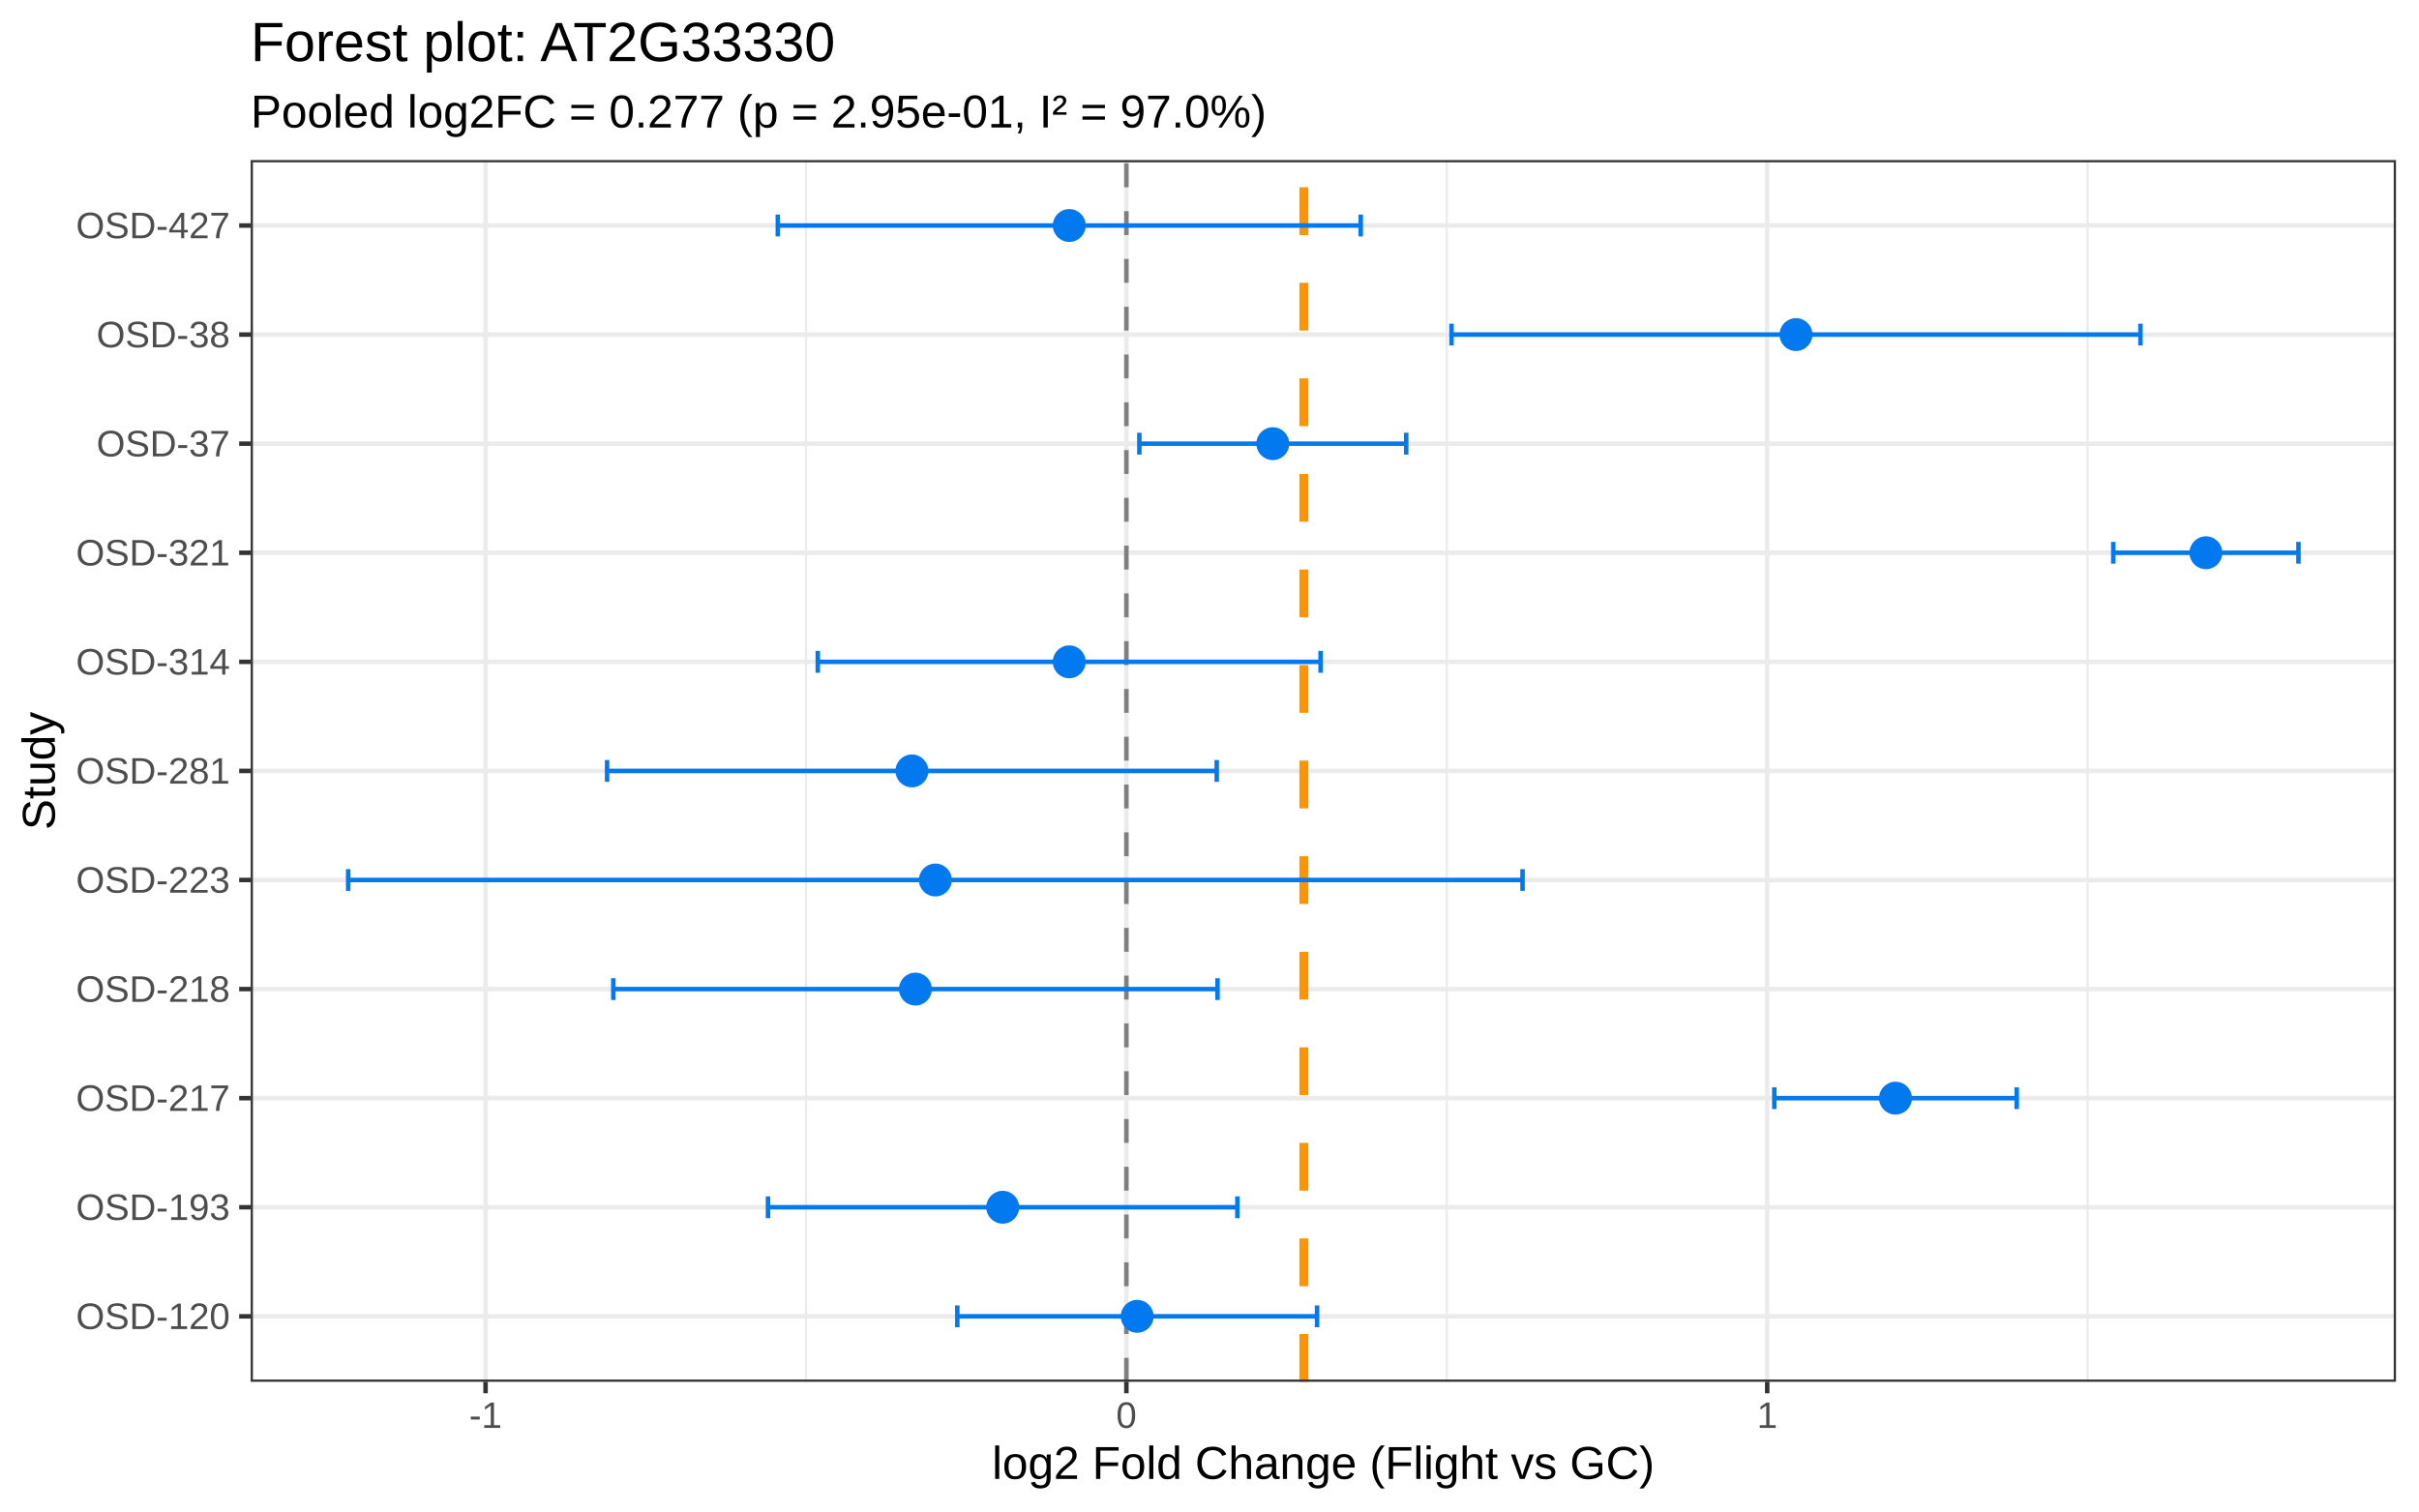
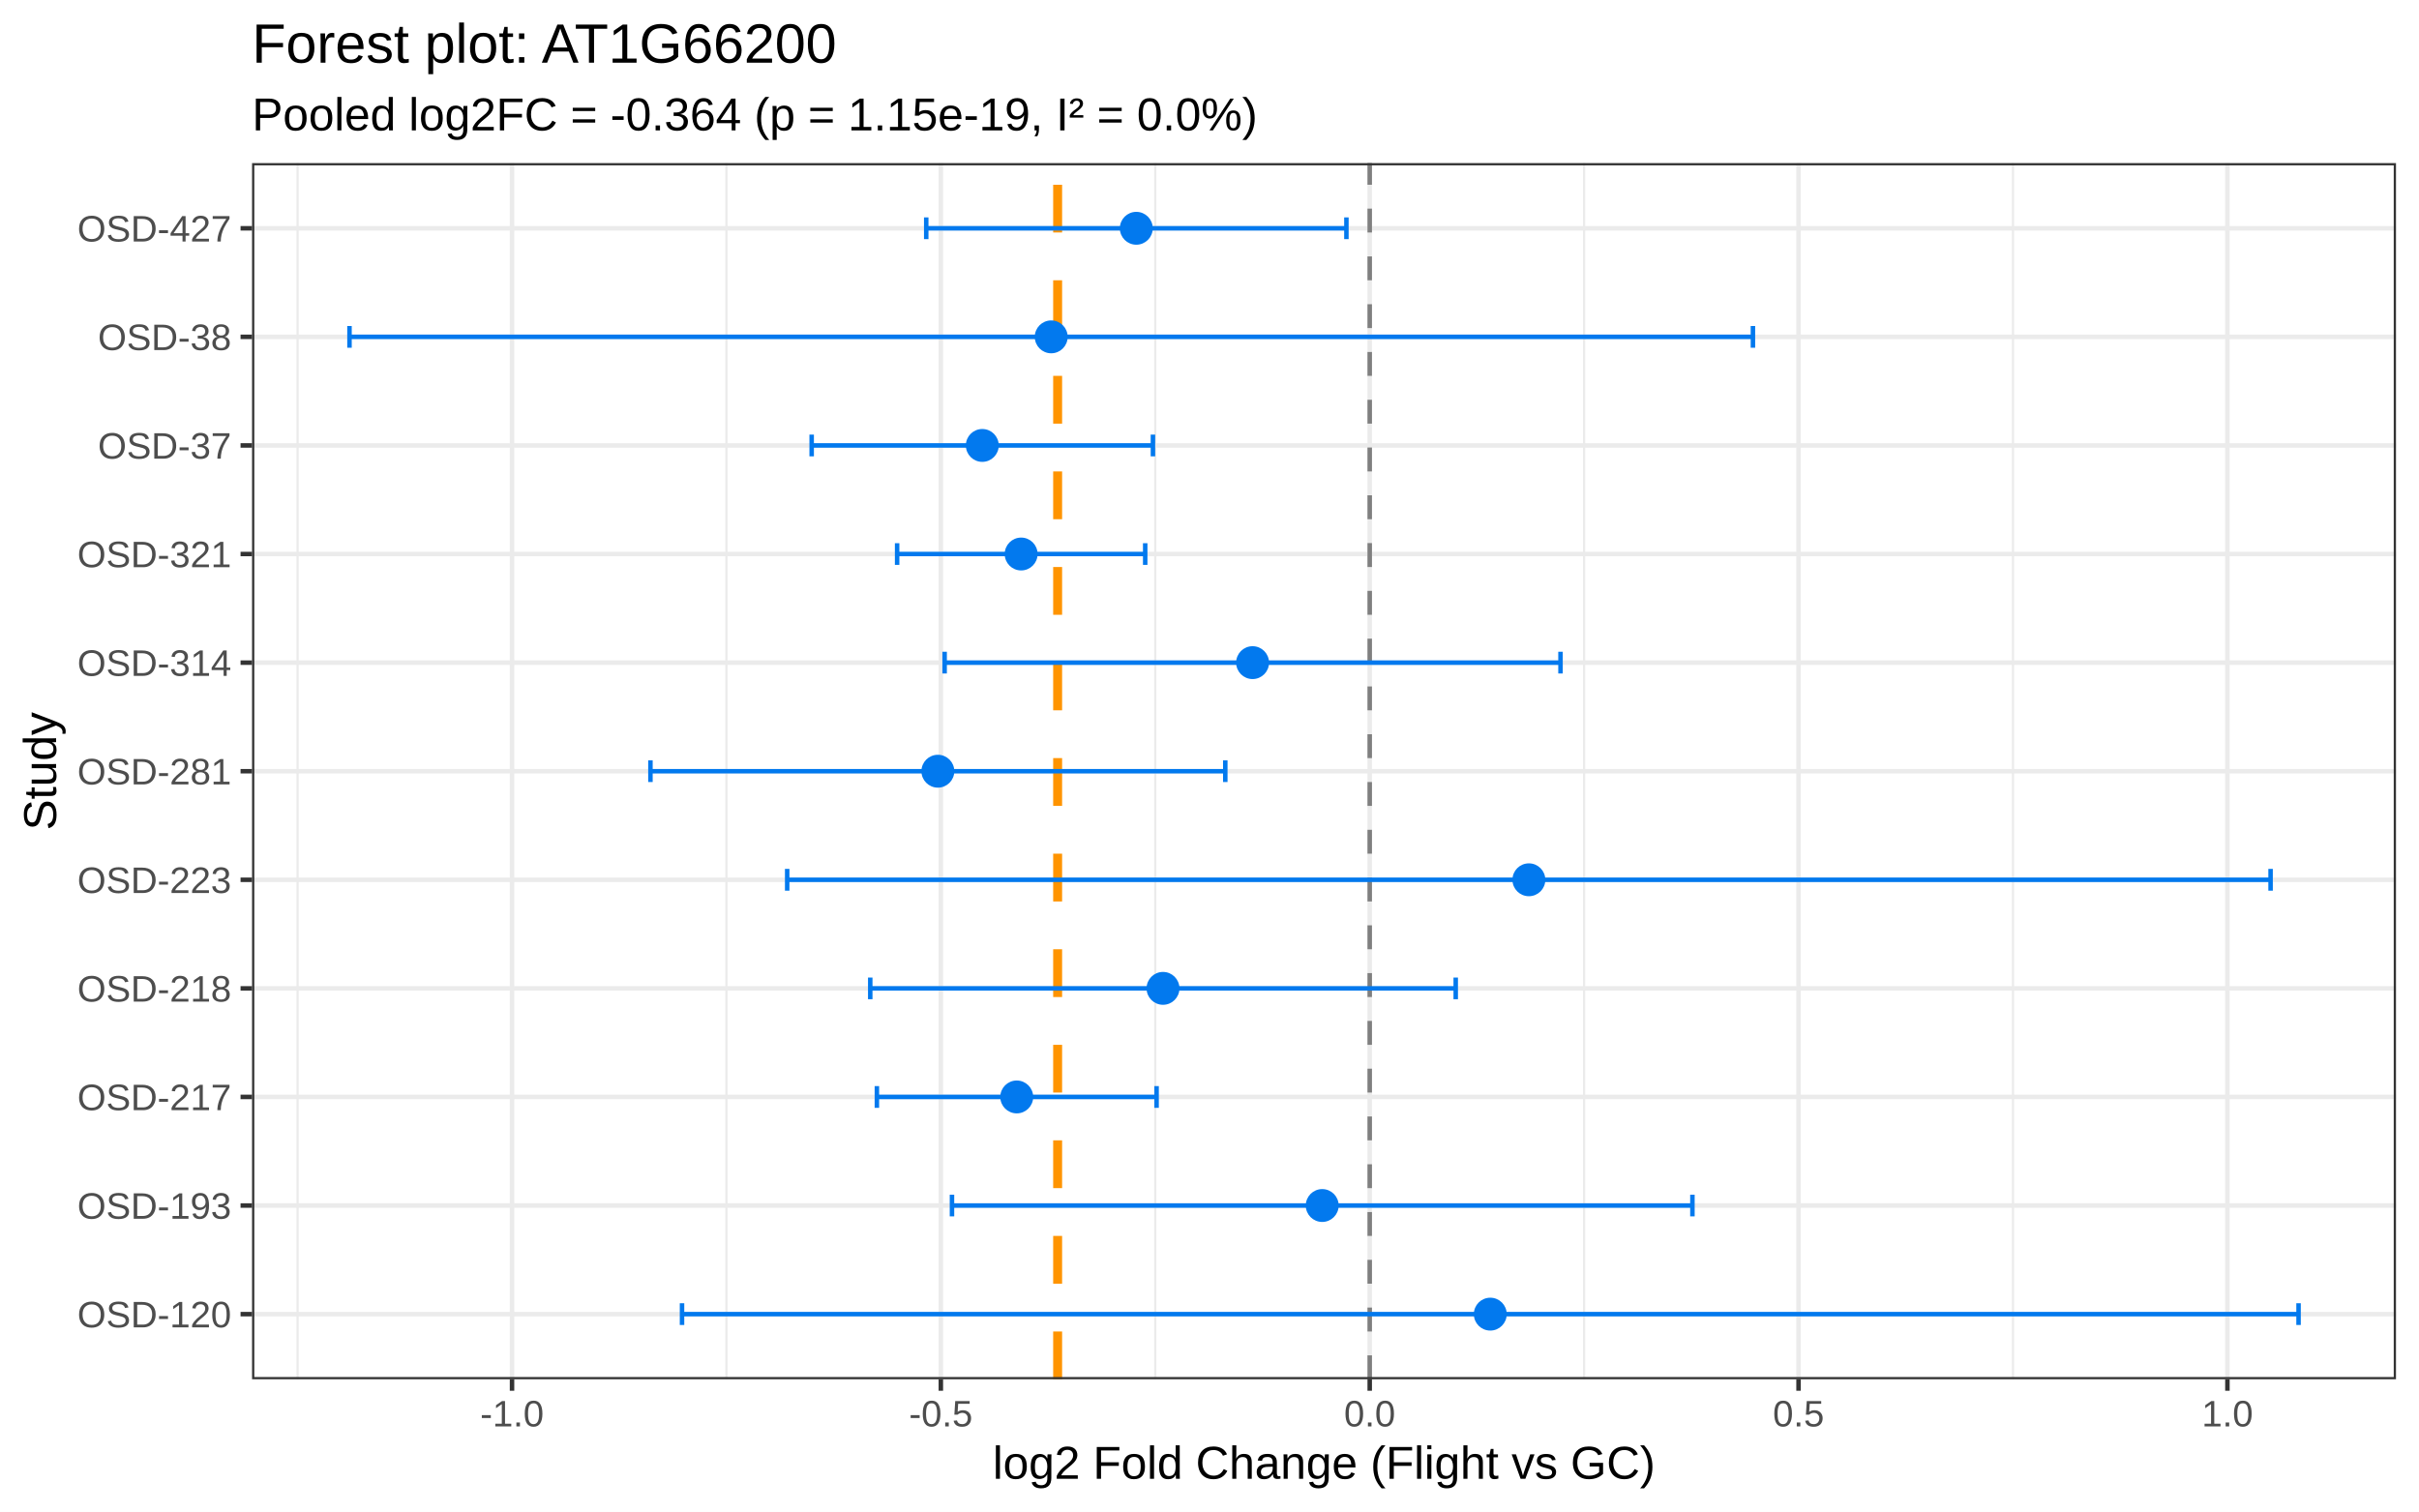
<svg xmlns="http://www.w3.org/2000/svg" width="576.00pt" height="360.00pt" viewBox="0 0 576.00 360.00">
  <g class="svglite">
    <defs>
      <style type="text/css">
    .svglite line, .svglite polyline, .svglite polygon, .svglite path, .svglite rect, .svglite circle {
      fill: none;
      stroke: #000000;
      stroke-linecap: round;
      stroke-linejoin: round;
      stroke-miterlimit: 10.00;
    }
    .svglite text {
      white-space: pre;
    }
    .svglite g.glyphgroup path {
      fill: inherit;
      stroke: none;
    }
  </style>
    </defs>
    <rect width="100%" height="100%" style="stroke: none; fill: #FFFFFF;" />
    <defs>
      <clipPath id="cpMC4wMHw1NzYuMDB8MC4wMHwzNjAuMDA=">
        <rect x="0.00" y="0.00" width="576.00" height="360.00" />
      </clipPath>
    </defs>
    <g clip-path="url(#cpMC4wMHw1NzYuMDB8MC4wMHwzNjAuMDA=)">
      <rect x="0.00" y="0.00" width="576.00" height="360.00" style="stroke-width: 1.07; stroke: #FFFFFF; fill: #FFFFFF;" />
    </g>
    <defs>
-       <clipPath id="cpNTkuNjl8NTcwLjUyfDM4LjEyfDMyOS4xMA==">
-         <rect x="59.69" y="38.12" width="510.83" height="290.98" />
+       <clipPath id="cpNjAuMDJ8NTcwLjUyfDM4Ljg1fDMyOC41MA==">
+         <rect x="60.02" y="38.85" width="510.50" height="289.65" />
      </clipPath>
    </defs>
-     <g clip-path="url(#cpNTkuNjl8NTcwLjUyfDM4LjEyfDMyOS4xMA==)">
-       <rect x="59.69" y="38.12" width="510.83" height="290.98" style="stroke-width: 1.07; stroke: none; fill: #FFFFFF;" />
-       <polyline points="191.91,329.10 191.91,38.12 " style="stroke-width: 0.53; stroke: #EBEBEB; stroke-linecap: butt;" />
-       <polyline points="344.50,329.10 344.50,38.12 " style="stroke-width: 0.53; stroke: #EBEBEB; stroke-linecap: butt;" />
-       <polyline points="497.09,329.10 497.09,38.12 " style="stroke-width: 0.53; stroke: #EBEBEB; stroke-linecap: butt;" />
-       <polyline points="59.69,313.51 570.52,313.51 " style="stroke-width: 1.07; stroke: #EBEBEB; stroke-linecap: butt;" />
-       <polyline points="59.69,287.53 570.52,287.53 " style="stroke-width: 1.07; stroke: #EBEBEB; stroke-linecap: butt;" />
-       <polyline points="59.69,261.55 570.52,261.55 " style="stroke-width: 1.07; stroke: #EBEBEB; stroke-linecap: butt;" />
-       <polyline points="59.69,235.57 570.52,235.57 " style="stroke-width: 1.07; stroke: #EBEBEB; stroke-linecap: butt;" />
-       <polyline points="59.69,209.59 570.52,209.59 " style="stroke-width: 1.07; stroke: #EBEBEB; stroke-linecap: butt;" />
-       <polyline points="59.69,183.61 570.52,183.61 " style="stroke-width: 1.07; stroke: #EBEBEB; stroke-linecap: butt;" />
-       <polyline points="59.69,157.63 570.52,157.63 " style="stroke-width: 1.07; stroke: #EBEBEB; stroke-linecap: butt;" />
-       <polyline points="59.69,131.65 570.52,131.65 " style="stroke-width: 1.07; stroke: #EBEBEB; stroke-linecap: butt;" />
-       <polyline points="59.69,105.67 570.52,105.67 " style="stroke-width: 1.07; stroke: #EBEBEB; stroke-linecap: butt;" />
-       <polyline points="59.69,79.69 570.52,79.69 " style="stroke-width: 1.07; stroke: #EBEBEB; stroke-linecap: butt;" />
-       <polyline points="59.69,53.71 570.52,53.71 " style="stroke-width: 1.07; stroke: #EBEBEB; stroke-linecap: butt;" />
-       <polyline points="115.62,329.10 115.62,38.12 " style="stroke-width: 1.07; stroke: #EBEBEB; stroke-linecap: butt;" />
-       <polyline points="268.21,329.10 268.21,38.12 " style="stroke-width: 1.07; stroke: #EBEBEB; stroke-linecap: butt;" />
-       <polyline points="420.80,329.10 420.80,38.12 " style="stroke-width: 1.07; stroke: #EBEBEB; stroke-linecap: butt;" />
-       <line x1="268.21" y1="329.10" x2="268.21" y2="38.12" style="stroke-width: 1.07; stroke: #7F7F7F; stroke-dasharray: 5.69,5.69; stroke-linecap: butt;" />
-       <line x1="310.47" y1="329.10" x2="310.47" y2="38.12" style="stroke-width: 2.13; stroke: #FF9400; stroke-dasharray: 11.38,11.38; stroke-linecap: butt;" />
-       <polyline points="313.61,316.11 313.61,310.92 " style="stroke-width: 1.07; stroke: #0279EE; stroke-linecap: butt;" />
-       <polyline points="313.61,313.51 227.95,313.51 " style="stroke-width: 1.07; stroke: #0279EE; stroke-linecap: butt;" />
-       <polyline points="227.95,316.11 227.95,310.92 " style="stroke-width: 1.07; stroke: #0279EE; stroke-linecap: butt;" />
-       <polyline points="294.64,290.13 294.64,284.94 " style="stroke-width: 1.07; stroke: #0279EE; stroke-linecap: butt;" />
-       <polyline points="294.64,287.53 182.87,287.53 " style="stroke-width: 1.07; stroke: #0279EE; stroke-linecap: butt;" />
-       <polyline points="182.87,290.13 182.87,284.94 " style="stroke-width: 1.07; stroke: #0279EE; stroke-linecap: butt;" />
-       <polyline points="480.21,264.15 480.21,258.96 " style="stroke-width: 1.07; stroke: #0279EE; stroke-linecap: butt;" />
-       <polyline points="480.21,261.55 422.49,261.55 " style="stroke-width: 1.07; stroke: #0279EE; stroke-linecap: butt;" />
-       <polyline points="422.49,264.15 422.49,258.96 " style="stroke-width: 1.07; stroke: #0279EE; stroke-linecap: butt;" />
-       <polyline points="289.91,238.17 289.91,232.98 " style="stroke-width: 1.07; stroke: #0279EE; stroke-linecap: butt;" />
-       <polyline points="289.91,235.57 146.04,235.57 " style="stroke-width: 1.07; stroke: #0279EE; stroke-linecap: butt;" />
-       <polyline points="146.04,238.17 146.04,232.98 " style="stroke-width: 1.07; stroke: #0279EE; stroke-linecap: butt;" />
-       <polyline points="362.54,212.19 362.54,207.00 " style="stroke-width: 1.07; stroke: #0279EE; stroke-linecap: butt;" />
-       <polyline points="362.54,209.59 82.91,209.59 " style="stroke-width: 1.07; stroke: #0279EE; stroke-linecap: butt;" />
-       <polyline points="82.91,212.19 82.91,207.00 " style="stroke-width: 1.07; stroke: #0279EE; stroke-linecap: butt;" />
-       <polyline points="289.72,186.21 289.72,181.02 " style="stroke-width: 1.07; stroke: #0279EE; stroke-linecap: butt;" />
-       <polyline points="289.72,183.61 144.56,183.61 " style="stroke-width: 1.07; stroke: #0279EE; stroke-linecap: butt;" />
-       <polyline points="144.56,186.21 144.56,181.02 " style="stroke-width: 1.07; stroke: #0279EE; stroke-linecap: butt;" />
-       <polyline points="314.46,160.23 314.46,155.03 " style="stroke-width: 1.07; stroke: #0279EE; stroke-linecap: butt;" />
-       <polyline points="314.46,157.63 194.73,157.63 " style="stroke-width: 1.07; stroke: #0279EE; stroke-linecap: butt;" />
-       <polyline points="194.73,160.23 194.73,155.03 " style="stroke-width: 1.07; stroke: #0279EE; stroke-linecap: butt;" />
-       <polyline points="547.30,134.25 547.30,129.05 " style="stroke-width: 1.07; stroke: #0279EE; stroke-linecap: butt;" />
-       <polyline points="547.30,131.65 503.21,131.65 " style="stroke-width: 1.07; stroke: #0279EE; stroke-linecap: butt;" />
-       <polyline points="503.21,134.25 503.21,129.05 " style="stroke-width: 1.07; stroke: #0279EE; stroke-linecap: butt;" />
-       <polyline points="334.84,108.27 334.84,103.07 " style="stroke-width: 1.07; stroke: #0279EE; stroke-linecap: butt;" />
-       <polyline points="334.84,105.67 271.30,105.67 " style="stroke-width: 1.07; stroke: #0279EE; stroke-linecap: butt;" />
-       <polyline points="271.30,108.27 271.30,103.07 " style="stroke-width: 1.07; stroke: #0279EE; stroke-linecap: butt;" />
-       <polyline points="509.67,82.29 509.67,77.09 " style="stroke-width: 1.07; stroke: #0279EE; stroke-linecap: butt;" />
-       <polyline points="509.67,79.69 345.63,79.69 " style="stroke-width: 1.07; stroke: #0279EE; stroke-linecap: butt;" />
-       <polyline points="345.63,82.29 345.63,77.09 " style="stroke-width: 1.07; stroke: #0279EE; stroke-linecap: butt;" />
-       <polyline points="324.01,56.31 324.01,51.11 " style="stroke-width: 1.07; stroke: #0279EE; stroke-linecap: butt;" />
-       <polyline points="324.01,53.71 185.21,53.71 " style="stroke-width: 1.07; stroke: #0279EE; stroke-linecap: butt;" />
-       <polyline points="185.21,56.31 185.21,51.11 " style="stroke-width: 1.07; stroke: #0279EE; stroke-linecap: butt;" />
-       <circle cx="270.78" cy="313.51" r="3.56" style="stroke-width: 0.71; stroke: #0279EE; fill: #0279EE;" />
-       <circle cx="238.76" cy="287.53" r="3.56" style="stroke-width: 0.71; stroke: #0279EE; fill: #0279EE;" />
-       <circle cx="451.35" cy="261.55" r="3.56" style="stroke-width: 0.71; stroke: #0279EE; fill: #0279EE;" />
-       <circle cx="217.97" cy="235.57" r="3.56" style="stroke-width: 0.71; stroke: #0279EE; fill: #0279EE;" />
-       <circle cx="222.72" cy="209.59" r="3.56" style="stroke-width: 0.71; stroke: #0279EE; fill: #0279EE;" />
-       <circle cx="217.14" cy="183.61" r="3.56" style="stroke-width: 0.71; stroke: #0279EE; fill: #0279EE;" />
-       <circle cx="254.60" cy="157.63" r="3.56" style="stroke-width: 0.71; stroke: #0279EE; fill: #0279EE;" />
-       <circle cx="525.26" cy="131.65" r="3.56" style="stroke-width: 0.71; stroke: #0279EE; fill: #0279EE;" />
-       <circle cx="303.07" cy="105.67" r="3.56" style="stroke-width: 0.71; stroke: #0279EE; fill: #0279EE;" />
-       <circle cx="427.65" cy="79.69" r="3.56" style="stroke-width: 0.71; stroke: #0279EE; fill: #0279EE;" />
-       <circle cx="254.61" cy="53.71" r="3.56" style="stroke-width: 0.71; stroke: #0279EE; fill: #0279EE;" />
-       <rect x="59.69" y="38.12" width="510.83" height="290.98" style="stroke-width: 1.07; stroke: #333333;" />
+     <g clip-path="url(#cpNjAuMDJ8NTcwLjUyfDM4Ljg1fDMyOC41MA==)">
+       <rect x="60.02" y="38.85" width="510.50" height="289.65" style="stroke-width: 1.07; stroke: none; fill: #FFFFFF;" />
+       <polyline points="70.86,328.50 70.86,38.85 " style="stroke-width: 0.53; stroke: #EBEBEB; stroke-linecap: butt;" />
+       <polyline points="172.97,328.50 172.97,38.85 " style="stroke-width: 0.53; stroke: #EBEBEB; stroke-linecap: butt;" />
+       <polyline points="275.09,328.50 275.09,38.85 " style="stroke-width: 0.53; stroke: #EBEBEB; stroke-linecap: butt;" />
+       <polyline points="377.20,328.50 377.20,38.85 " style="stroke-width: 0.53; stroke: #EBEBEB; stroke-linecap: butt;" />
+       <polyline points="479.32,328.50 479.32,38.85 " style="stroke-width: 0.53; stroke: #EBEBEB; stroke-linecap: butt;" />
+       <polyline points="60.02,312.99 570.52,312.99 " style="stroke-width: 1.07; stroke: #EBEBEB; stroke-linecap: butt;" />
+       <polyline points="60.02,287.12 570.52,287.12 " style="stroke-width: 1.07; stroke: #EBEBEB; stroke-linecap: butt;" />
+       <polyline points="60.02,261.26 570.52,261.26 " style="stroke-width: 1.07; stroke: #EBEBEB; stroke-linecap: butt;" />
+       <polyline points="60.02,235.40 570.52,235.40 " style="stroke-width: 1.07; stroke: #EBEBEB; stroke-linecap: butt;" />
+       <polyline points="60.02,209.54 570.52,209.54 " style="stroke-width: 1.07; stroke: #EBEBEB; stroke-linecap: butt;" />
+       <polyline points="60.02,183.68 570.52,183.68 " style="stroke-width: 1.07; stroke: #EBEBEB; stroke-linecap: butt;" />
+       <polyline points="60.02,157.82 570.52,157.82 " style="stroke-width: 1.07; stroke: #EBEBEB; stroke-linecap: butt;" />
+       <polyline points="60.02,131.95 570.52,131.95 " style="stroke-width: 1.07; stroke: #EBEBEB; stroke-linecap: butt;" />
+       <polyline points="60.02,106.09 570.52,106.09 " style="stroke-width: 1.07; stroke: #EBEBEB; stroke-linecap: butt;" />
+       <polyline points="60.02,80.23 570.52,80.23 " style="stroke-width: 1.07; stroke: #EBEBEB; stroke-linecap: butt;" />
+       <polyline points="60.02,54.37 570.52,54.37 " style="stroke-width: 1.07; stroke: #EBEBEB; stroke-linecap: butt;" />
+       <polyline points="121.92,328.50 121.92,38.85 " style="stroke-width: 1.07; stroke: #EBEBEB; stroke-linecap: butt;" />
+       <polyline points="224.03,328.50 224.03,38.85 " style="stroke-width: 1.07; stroke: #EBEBEB; stroke-linecap: butt;" />
+       <polyline points="326.15,328.50 326.15,38.85 " style="stroke-width: 1.07; stroke: #EBEBEB; stroke-linecap: butt;" />
+       <polyline points="428.26,328.50 428.26,38.85 " style="stroke-width: 1.07; stroke: #EBEBEB; stroke-linecap: butt;" />
+       <polyline points="530.38,328.50 530.38,38.85 " style="stroke-width: 1.07; stroke: #EBEBEB; stroke-linecap: butt;" />
+       <line x1="326.15" y1="328.50" x2="326.15" y2="38.85" style="stroke-width: 1.07; stroke: #7F7F7F; stroke-dasharray: 5.69,5.69; stroke-linecap: butt;" />
+       <line x1="251.84" y1="328.50" x2="251.84" y2="38.85" style="stroke-width: 2.13; stroke: #FF9400; stroke-dasharray: 11.38,11.38; stroke-linecap: butt;" />
+       <polyline points="547.32,315.57 547.32,310.40 " style="stroke-width: 1.07; stroke: #0279EE; stroke-linecap: butt;" />
+       <polyline points="547.32,312.99 162.40,312.99 " style="stroke-width: 1.07; stroke: #0279EE; stroke-linecap: butt;" />
+       <polyline points="162.40,315.57 162.40,310.40 " style="stroke-width: 1.07; stroke: #0279EE; stroke-linecap: butt;" />
+       <polyline points="402.99,289.71 402.99,284.54 " style="stroke-width: 1.07; stroke: #0279EE; stroke-linecap: butt;" />
+       <polyline points="402.99,287.12 226.68,287.12 " style="stroke-width: 1.07; stroke: #0279EE; stroke-linecap: butt;" />
+       <polyline points="226.68,289.71 226.68,284.54 " style="stroke-width: 1.07; stroke: #0279EE; stroke-linecap: butt;" />
+       <polyline points="275.40,263.85 275.40,258.68 " style="stroke-width: 1.07; stroke: #0279EE; stroke-linecap: butt;" />
+       <polyline points="275.40,261.26 208.80,261.26 " style="stroke-width: 1.07; stroke: #0279EE; stroke-linecap: butt;" />
+       <polyline points="208.80,263.85 208.80,258.68 " style="stroke-width: 1.07; stroke: #0279EE; stroke-linecap: butt;" />
+       <polyline points="346.63,237.99 346.63,232.82 " style="stroke-width: 1.07; stroke: #0279EE; stroke-linecap: butt;" />
+       <polyline points="346.63,235.40 207.22,235.40 " style="stroke-width: 1.07; stroke: #0279EE; stroke-linecap: butt;" />
+       <polyline points="207.22,237.99 207.22,232.82 " style="stroke-width: 1.07; stroke: #0279EE; stroke-linecap: butt;" />
+       <polyline points="540.66,212.13 540.66,206.95 " style="stroke-width: 1.07; stroke: #0279EE; stroke-linecap: butt;" />
+       <polyline points="540.66,209.54 187.44,209.54 " style="stroke-width: 1.07; stroke: #0279EE; stroke-linecap: butt;" />
+       <polyline points="187.44,212.13 187.44,206.95 " style="stroke-width: 1.07; stroke: #0279EE; stroke-linecap: butt;" />
+       <polyline points="291.76,186.26 291.76,181.09 " style="stroke-width: 1.07; stroke: #0279EE; stroke-linecap: butt;" />
+       <polyline points="291.76,183.68 154.88,183.68 " style="stroke-width: 1.07; stroke: #0279EE; stroke-linecap: butt;" />
+       <polyline points="154.88,186.26 154.88,181.09 " style="stroke-width: 1.07; stroke: #0279EE; stroke-linecap: butt;" />
+       <polyline points="371.58,160.40 371.58,155.23 " style="stroke-width: 1.07; stroke: #0279EE; stroke-linecap: butt;" />
+       <polyline points="371.58,157.82 224.93,157.82 " style="stroke-width: 1.07; stroke: #0279EE; stroke-linecap: butt;" />
+       <polyline points="224.93,160.40 224.93,155.23 " style="stroke-width: 1.07; stroke: #0279EE; stroke-linecap: butt;" />
+       <polyline points="272.69,134.54 272.69,129.37 " style="stroke-width: 1.07; stroke: #0279EE; stroke-linecap: butt;" />
+       <polyline points="272.69,131.95 213.62,131.95 " style="stroke-width: 1.07; stroke: #0279EE; stroke-linecap: butt;" />
+       <polyline points="213.62,134.54 213.62,129.37 " style="stroke-width: 1.07; stroke: #0279EE; stroke-linecap: butt;" />
+       <polyline points="274.53,108.68 274.53,103.51 " style="stroke-width: 1.07; stroke: #0279EE; stroke-linecap: butt;" />
+       <polyline points="274.53,106.09 193.27,106.09 " style="stroke-width: 1.07; stroke: #0279EE; stroke-linecap: butt;" />
+       <polyline points="193.27,108.68 193.27,103.51 " style="stroke-width: 1.07; stroke: #0279EE; stroke-linecap: butt;" />
+       <polyline points="417.40,82.82 417.40,77.64 " style="stroke-width: 1.07; stroke: #0279EE; stroke-linecap: butt;" />
+       <polyline points="417.40,80.23 83.22,80.23 " style="stroke-width: 1.07; stroke: #0279EE; stroke-linecap: butt;" />
+       <polyline points="83.22,82.82 83.22,77.64 " style="stroke-width: 1.07; stroke: #0279EE; stroke-linecap: butt;" />
+       <polyline points="320.60,56.96 320.60,51.78 " style="stroke-width: 1.07; stroke: #0279EE; stroke-linecap: butt;" />
+       <polyline points="320.60,54.37 220.55,54.37 " style="stroke-width: 1.07; stroke: #0279EE; stroke-linecap: butt;" />
+       <polyline points="220.55,56.96 220.55,51.78 " style="stroke-width: 1.07; stroke: #0279EE; stroke-linecap: butt;" />
+       <circle cx="354.86" cy="312.99" r="3.56" style="stroke-width: 0.71; stroke: #0279EE; fill: #0279EE;" />
+       <circle cx="314.84" cy="287.12" r="3.56" style="stroke-width: 0.71; stroke: #0279EE; fill: #0279EE;" />
+       <circle cx="242.10" cy="261.26" r="3.56" style="stroke-width: 0.71; stroke: #0279EE; fill: #0279EE;" />
+       <circle cx="276.93" cy="235.40" r="3.56" style="stroke-width: 0.71; stroke: #0279EE; fill: #0279EE;" />
+       <circle cx="364.05" cy="209.54" r="3.56" style="stroke-width: 0.71; stroke: #0279EE; fill: #0279EE;" />
+       <circle cx="223.32" cy="183.68" r="3.56" style="stroke-width: 0.71; stroke: #0279EE; fill: #0279EE;" />
+       <circle cx="298.26" cy="157.82" r="3.56" style="stroke-width: 0.71; stroke: #0279EE; fill: #0279EE;" />
+       <circle cx="243.15" cy="131.95" r="3.56" style="stroke-width: 0.71; stroke: #0279EE; fill: #0279EE;" />
+       <circle cx="233.90" cy="106.09" r="3.56" style="stroke-width: 0.71; stroke: #0279EE; fill: #0279EE;" />
+       <circle cx="250.31" cy="80.23" r="3.56" style="stroke-width: 0.71; stroke: #0279EE; fill: #0279EE;" />
+       <circle cx="270.57" cy="54.37" r="3.56" style="stroke-width: 0.71; stroke: #0279EE; fill: #0279EE;" />
+       <rect x="60.02" y="38.85" width="510.50" height="289.65" style="stroke-width: 1.07; stroke: #333333;" />
    </g>
    <g clip-path="url(#cpMC4wMHw1NzYuMDB8MC4wMHwzNjAuMDA=)">
-       <text x="54.76" y="316.54" text-anchor="end" style="font-size: 8.80px;fill: #4D4D4D; font-family: &quot;Arimo&quot;;" textLength="36.67px" lengthAdjust="spacingAndGlyphs">OSD-120</text>
-       <text x="54.76" y="290.56" text-anchor="end" style="font-size: 8.80px;fill: #4D4D4D; font-family: &quot;Arimo&quot;;" textLength="36.67px" lengthAdjust="spacingAndGlyphs">OSD-193</text>
-       <text x="54.76" y="264.58" text-anchor="end" style="font-size: 8.80px;fill: #4D4D4D; font-family: &quot;Arimo&quot;;" textLength="36.67px" lengthAdjust="spacingAndGlyphs">OSD-217</text>
-       <text x="54.76" y="238.60" text-anchor="end" style="font-size: 8.80px;fill: #4D4D4D; font-family: &quot;Arimo&quot;;" textLength="36.67px" lengthAdjust="spacingAndGlyphs">OSD-218</text>
-       <text x="54.76" y="212.62" text-anchor="end" style="font-size: 8.80px;fill: #4D4D4D; font-family: &quot;Arimo&quot;;" textLength="36.67px" lengthAdjust="spacingAndGlyphs">OSD-223</text>
-       <text x="54.76" y="186.64" text-anchor="end" style="font-size: 8.80px;fill: #4D4D4D; font-family: &quot;Arimo&quot;;" textLength="36.67px" lengthAdjust="spacingAndGlyphs">OSD-281</text>
-       <text x="54.76" y="160.66" text-anchor="end" style="font-size: 8.80px;fill: #4D4D4D; font-family: &quot;Arimo&quot;;" textLength="36.67px" lengthAdjust="spacingAndGlyphs">OSD-314</text>
-       <text x="54.76" y="134.68" text-anchor="end" style="font-size: 8.80px;fill: #4D4D4D; font-family: &quot;Arimo&quot;;" textLength="36.67px" lengthAdjust="spacingAndGlyphs">OSD-321</text>
-       <text x="54.76" y="108.70" text-anchor="end" style="font-size: 8.80px;fill: #4D4D4D; font-family: &quot;Arimo&quot;;" textLength="31.78px" lengthAdjust="spacingAndGlyphs">OSD-37</text>
-       <text x="54.76" y="82.72" text-anchor="end" style="font-size: 8.80px;fill: #4D4D4D; font-family: &quot;Arimo&quot;;" textLength="31.78px" lengthAdjust="spacingAndGlyphs">OSD-38</text>
-       <text x="54.76" y="56.74" text-anchor="end" style="font-size: 8.80px;fill: #4D4D4D; font-family: &quot;Arimo&quot;;" textLength="36.67px" lengthAdjust="spacingAndGlyphs">OSD-427</text>
-       <polyline points="56.95,313.51 59.69,313.51 " style="stroke-width: 1.07; stroke: #333333; stroke-linecap: butt;" />
-       <polyline points="56.95,287.53 59.69,287.53 " style="stroke-width: 1.07; stroke: #333333; stroke-linecap: butt;" />
-       <polyline points="56.95,261.55 59.69,261.55 " style="stroke-width: 1.07; stroke: #333333; stroke-linecap: butt;" />
-       <polyline points="56.95,235.57 59.69,235.57 " style="stroke-width: 1.07; stroke: #333333; stroke-linecap: butt;" />
-       <polyline points="56.95,209.59 59.69,209.59 " style="stroke-width: 1.07; stroke: #333333; stroke-linecap: butt;" />
-       <polyline points="56.95,183.61 59.69,183.61 " style="stroke-width: 1.07; stroke: #333333; stroke-linecap: butt;" />
-       <polyline points="56.95,157.63 59.69,157.63 " style="stroke-width: 1.07; stroke: #333333; stroke-linecap: butt;" />
-       <polyline points="56.95,131.65 59.69,131.65 " style="stroke-width: 1.07; stroke: #333333; stroke-linecap: butt;" />
-       <polyline points="56.95,105.67 59.69,105.67 " style="stroke-width: 1.07; stroke: #333333; stroke-linecap: butt;" />
-       <polyline points="56.95,79.69 59.69,79.69 " style="stroke-width: 1.07; stroke: #333333; stroke-linecap: butt;" />
-       <polyline points="56.95,53.71 59.69,53.71 " style="stroke-width: 1.07; stroke: #333333; stroke-linecap: butt;" />
-       <polyline points="115.62,331.84 115.62,329.10 " style="stroke-width: 1.07; stroke: #333333; stroke-linecap: butt;" />
-       <polyline points="268.21,331.84 268.21,329.10 " style="stroke-width: 1.07; stroke: #333333; stroke-linecap: butt;" />
-       <polyline points="420.80,331.84 420.80,329.10 " style="stroke-width: 1.07; stroke: #333333; stroke-linecap: butt;" />
-       <text x="115.62" y="340.09" text-anchor="middle" style="font-size: 8.80px;fill: #4D4D4D; font-family: &quot;Arimo&quot;;" textLength="7.81px" lengthAdjust="spacingAndGlyphs">-1</text>
-       <text x="268.21" y="340.09" text-anchor="middle" style="font-size: 8.80px;fill: #4D4D4D; font-family: &quot;Arimo&quot;;" textLength="4.89px" lengthAdjust="spacingAndGlyphs">0</text>
-       <text x="420.80" y="340.09" text-anchor="middle" style="font-size: 8.80px;fill: #4D4D4D; font-family: &quot;Arimo&quot;;" textLength="4.89px" lengthAdjust="spacingAndGlyphs">1</text>
-       <text x="315.10" y="352.23" text-anchor="middle" style="font-size: 11.00px; font-family: &quot;Arimo&quot;;" textLength="157.81px" lengthAdjust="spacingAndGlyphs">log2 Fold Change (Flight vs GC)</text>
-       <text transform="translate(13.05,183.61) rotate(-90)" text-anchor="middle" style="font-size: 11.00px; font-family: &quot;Arimo&quot;;" textLength="28.16px" lengthAdjust="spacingAndGlyphs">Study</text>
-       <text x="59.69" y="30.36" style="font-size: 11.00px; font-family: &quot;Arimo&quot;;" textLength="242.05px" lengthAdjust="spacingAndGlyphs">Pooled log2FC = 0.277 (p = 2.95e-01, I² = 97.0%)</text>
-       <text x="59.69" y="14.56" style="font-size: 13.20px; font-family: &quot;Arimo&quot;;" textLength="138.94px" lengthAdjust="spacingAndGlyphs">Forest plot: AT2G33330</text>
+       <text x="55.09" y="316.14" text-anchor="end" style="font-size: 8.80px;fill: #4D4D4D; font-family: &quot;Arial&quot;;" textLength="36.67px" lengthAdjust="spacingAndGlyphs">OSD-120</text>
+       <text x="55.09" y="290.27" text-anchor="end" style="font-size: 8.80px;fill: #4D4D4D; font-family: &quot;Arial&quot;;" textLength="36.67px" lengthAdjust="spacingAndGlyphs">OSD-193</text>
+       <text x="55.09" y="264.41" text-anchor="end" style="font-size: 8.80px;fill: #4D4D4D; font-family: &quot;Arial&quot;;" textLength="36.67px" lengthAdjust="spacingAndGlyphs">OSD-217</text>
+       <text x="55.09" y="238.55" text-anchor="end" style="font-size: 8.80px;fill: #4D4D4D; font-family: &quot;Arial&quot;;" textLength="36.67px" lengthAdjust="spacingAndGlyphs">OSD-218</text>
+       <text x="55.09" y="212.69" text-anchor="end" style="font-size: 8.80px;fill: #4D4D4D; font-family: &quot;Arial&quot;;" textLength="36.67px" lengthAdjust="spacingAndGlyphs">OSD-223</text>
+       <text x="55.09" y="186.83" text-anchor="end" style="font-size: 8.80px;fill: #4D4D4D; font-family: &quot;Arial&quot;;" textLength="36.67px" lengthAdjust="spacingAndGlyphs">OSD-281</text>
+       <text x="55.09" y="160.97" text-anchor="end" style="font-size: 8.80px;fill: #4D4D4D; font-family: &quot;Arial&quot;;" textLength="36.67px" lengthAdjust="spacingAndGlyphs">OSD-314</text>
+       <text x="55.09" y="135.10" text-anchor="end" style="font-size: 8.80px;fill: #4D4D4D; font-family: &quot;Arial&quot;;" textLength="36.67px" lengthAdjust="spacingAndGlyphs">OSD-321</text>
+       <text x="55.09" y="109.24" text-anchor="end" style="font-size: 8.80px;fill: #4D4D4D; font-family: &quot;Arial&quot;;" textLength="31.78px" lengthAdjust="spacingAndGlyphs">OSD-37</text>
+       <text x="55.09" y="83.38" text-anchor="end" style="font-size: 8.80px;fill: #4D4D4D; font-family: &quot;Arial&quot;;" textLength="31.78px" lengthAdjust="spacingAndGlyphs">OSD-38</text>
+       <text x="55.09" y="57.52" text-anchor="end" style="font-size: 8.80px;fill: #4D4D4D; font-family: &quot;Arial&quot;;" textLength="36.67px" lengthAdjust="spacingAndGlyphs">OSD-427</text>
+       <polyline points="57.28,312.99 60.02,312.99 " style="stroke-width: 1.07; stroke: #333333; stroke-linecap: butt;" />
+       <polyline points="57.28,287.12 60.02,287.12 " style="stroke-width: 1.07; stroke: #333333; stroke-linecap: butt;" />
+       <polyline points="57.28,261.26 60.02,261.26 " style="stroke-width: 1.07; stroke: #333333; stroke-linecap: butt;" />
+       <polyline points="57.28,235.40 60.02,235.40 " style="stroke-width: 1.07; stroke: #333333; stroke-linecap: butt;" />
+       <polyline points="57.28,209.54 60.02,209.54 " style="stroke-width: 1.07; stroke: #333333; stroke-linecap: butt;" />
+       <polyline points="57.28,183.68 60.02,183.68 " style="stroke-width: 1.07; stroke: #333333; stroke-linecap: butt;" />
+       <polyline points="57.28,157.82 60.02,157.82 " style="stroke-width: 1.07; stroke: #333333; stroke-linecap: butt;" />
+       <polyline points="57.28,131.95 60.02,131.95 " style="stroke-width: 1.07; stroke: #333333; stroke-linecap: butt;" />
+       <polyline points="57.28,106.09 60.02,106.09 " style="stroke-width: 1.07; stroke: #333333; stroke-linecap: butt;" />
+       <polyline points="57.28,80.23 60.02,80.23 " style="stroke-width: 1.07; stroke: #333333; stroke-linecap: butt;" />
+       <polyline points="57.28,54.37 60.02,54.37 " style="stroke-width: 1.07; stroke: #333333; stroke-linecap: butt;" />
+       <polyline points="121.92,331.24 121.92,328.50 " style="stroke-width: 1.07; stroke: #333333; stroke-linecap: butt;" />
+       <polyline points="224.03,331.24 224.03,328.50 " style="stroke-width: 1.07; stroke: #333333; stroke-linecap: butt;" />
+       <polyline points="326.15,331.24 326.15,328.50 " style="stroke-width: 1.07; stroke: #333333; stroke-linecap: butt;" />
+       <polyline points="428.26,331.24 428.26,328.50 " style="stroke-width: 1.07; stroke: #333333; stroke-linecap: butt;" />
+       <polyline points="530.38,331.24 530.38,328.50 " style="stroke-width: 1.07; stroke: #333333; stroke-linecap: butt;" />
+       <text x="121.92" y="339.74" text-anchor="middle" style="font-size: 8.80px;fill: #4D4D4D; font-family: &quot;Arial&quot;;" textLength="15.14px" lengthAdjust="spacingAndGlyphs">-1.0</text>
+       <text x="224.03" y="339.74" text-anchor="middle" style="font-size: 8.80px;fill: #4D4D4D; font-family: &quot;Arial&quot;;" textLength="15.14px" lengthAdjust="spacingAndGlyphs">-0.5</text>
+       <text x="326.15" y="339.74" text-anchor="middle" style="font-size: 8.80px;fill: #4D4D4D; font-family: &quot;Arial&quot;;" textLength="12.22px" lengthAdjust="spacingAndGlyphs">0.0</text>
+       <text x="428.26" y="339.74" text-anchor="middle" style="font-size: 8.80px;fill: #4D4D4D; font-family: &quot;Arial&quot;;" textLength="12.22px" lengthAdjust="spacingAndGlyphs">0.5</text>
+       <text x="530.38" y="339.74" text-anchor="middle" style="font-size: 8.80px;fill: #4D4D4D; font-family: &quot;Arial&quot;;" textLength="12.22px" lengthAdjust="spacingAndGlyphs">1.0</text>
+       <text x="315.27" y="352.20" text-anchor="middle" style="font-size: 11.00px; font-family: &quot;Arial&quot;;" textLength="157.81px" lengthAdjust="spacingAndGlyphs">log2 Fold Change (Flight vs GC)</text>
+       <text transform="translate(13.36,183.68) rotate(-90)" text-anchor="middle" style="font-size: 11.00px; font-family: &quot;Arial&quot;;" textLength="28.16px" lengthAdjust="spacingAndGlyphs">Study</text>
+       <text x="60.02" y="31.05" style="font-size: 11.00px; font-family: &quot;Arial&quot;;" textLength="239.58px" lengthAdjust="spacingAndGlyphs">Pooled log2FC = -0.364 (p = 1.15e-19, I² = 0.0%)</text>
+       <text x="60.02" y="14.93" style="font-size: 13.20px; font-family: &quot;Arial&quot;;" textLength="138.94px" lengthAdjust="spacingAndGlyphs">Forest plot: AT1G66200</text>
    </g>
  </g>
</svg>
